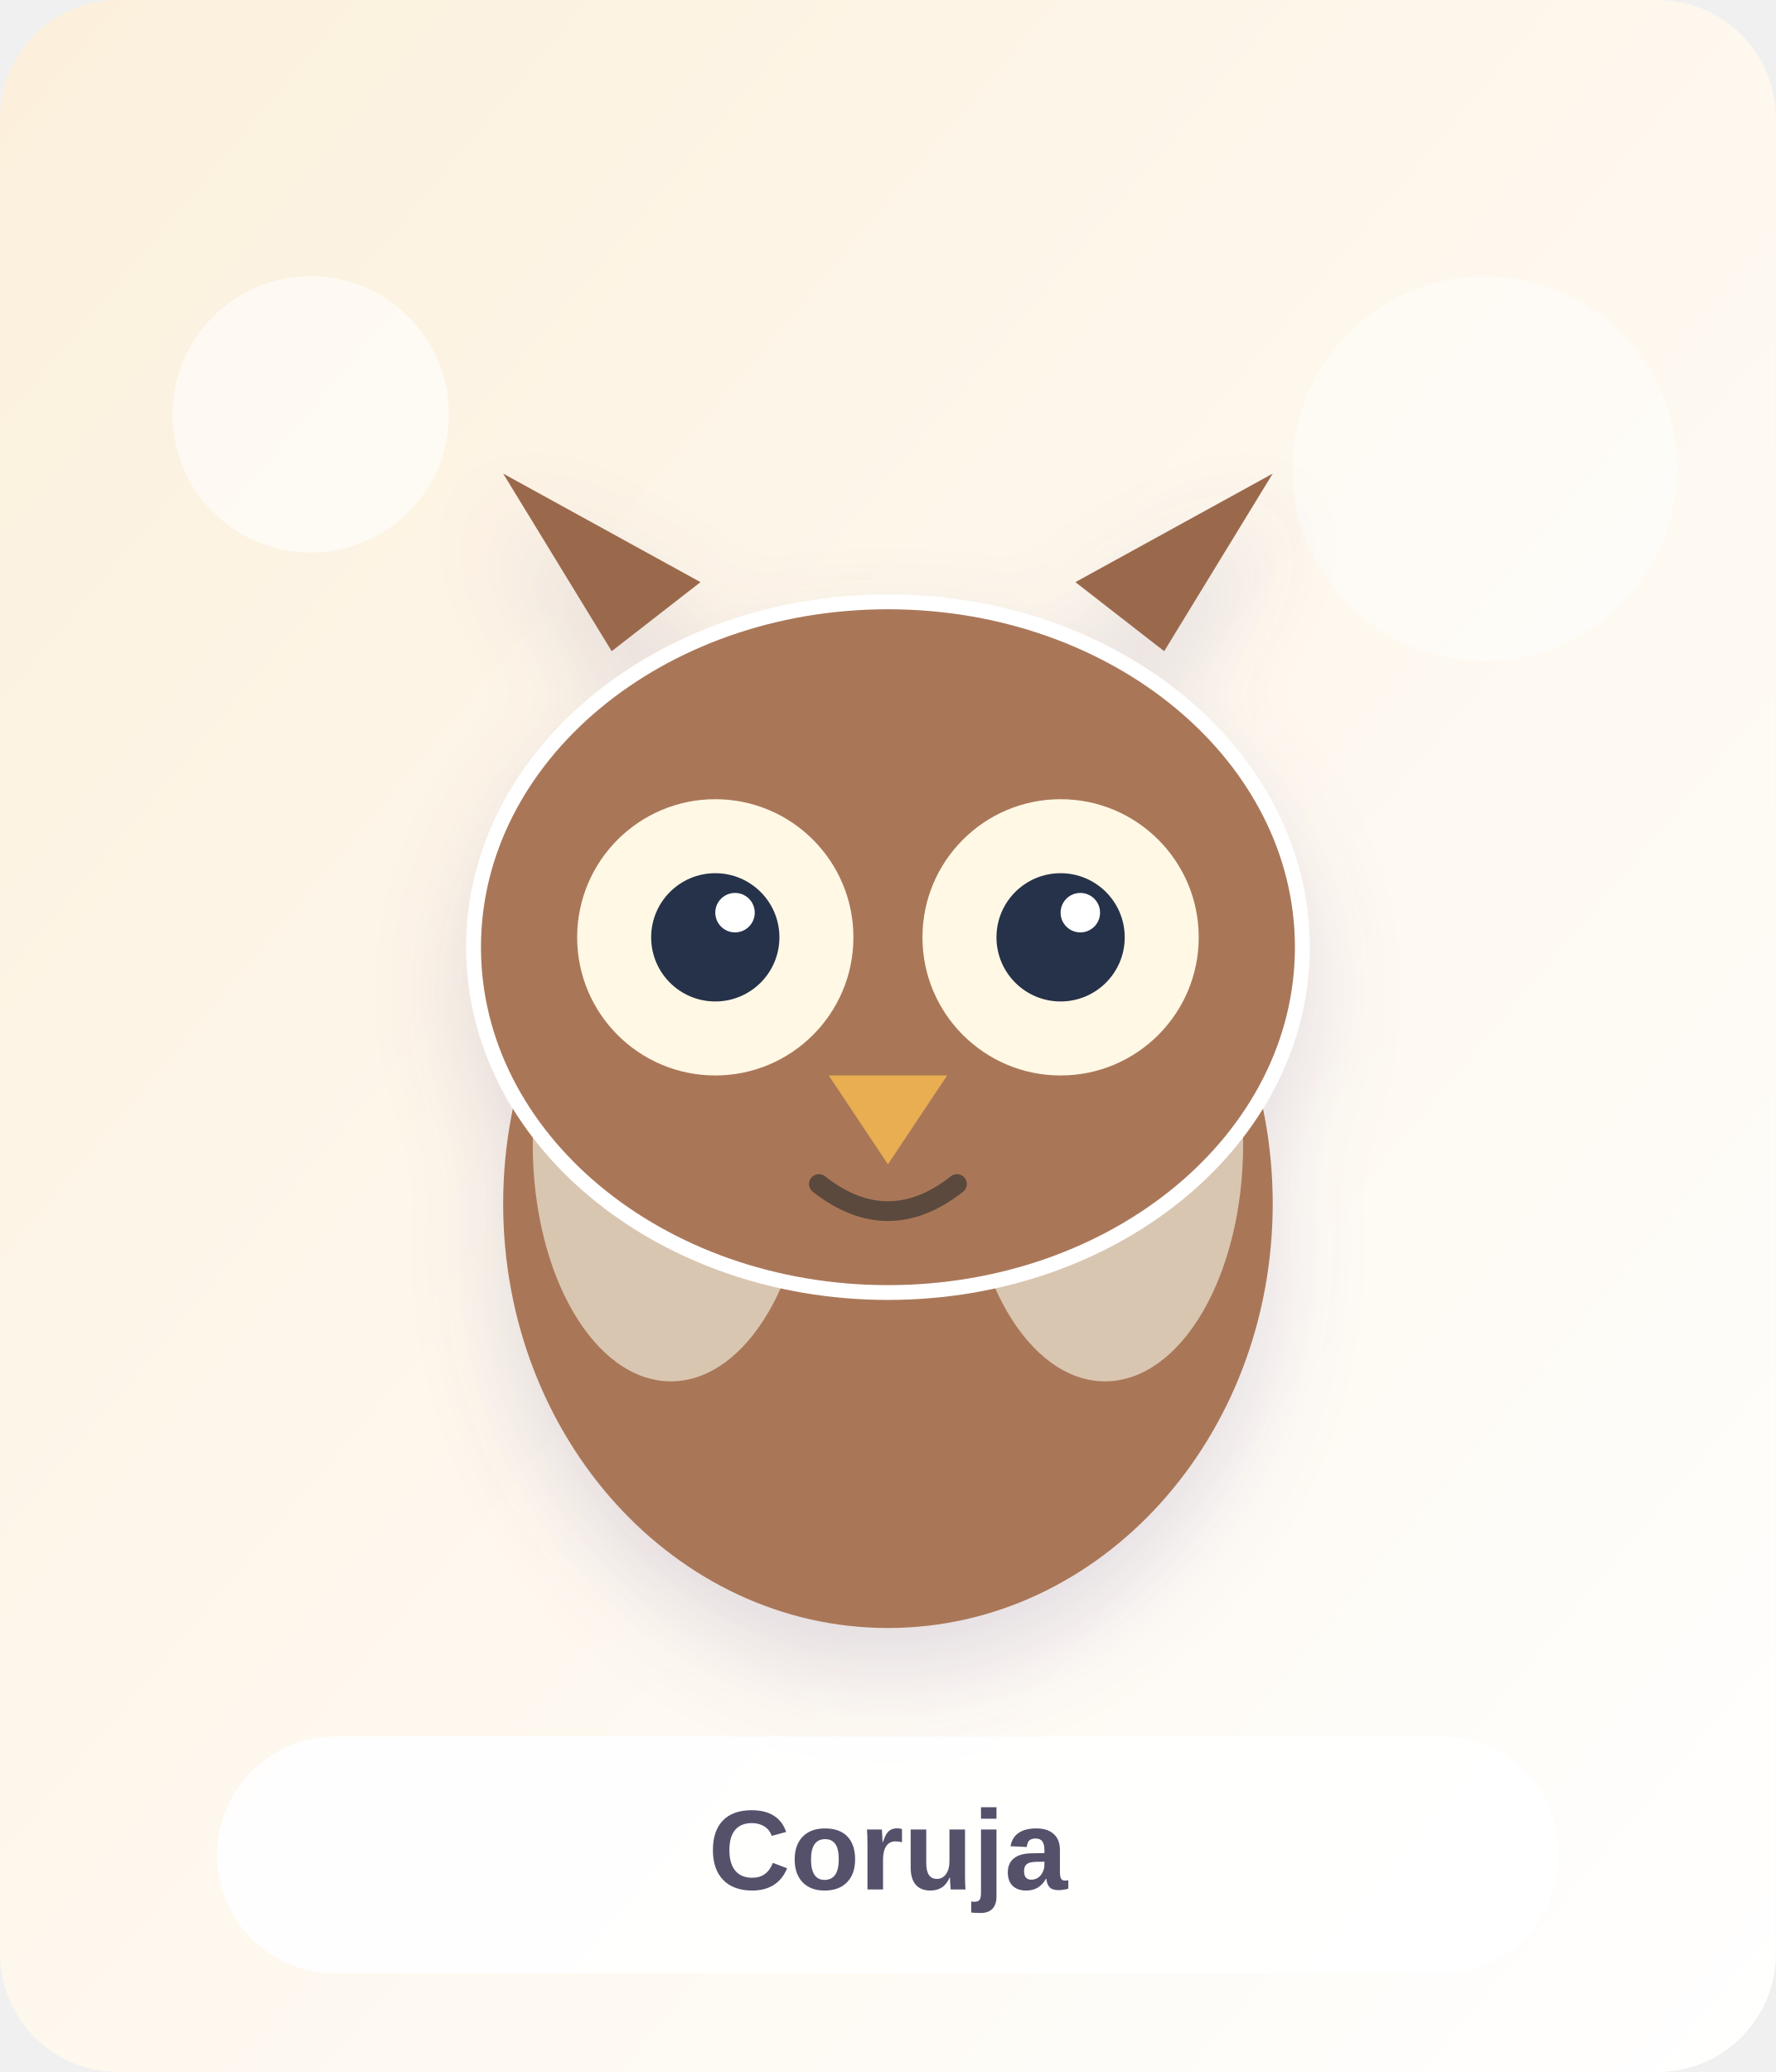
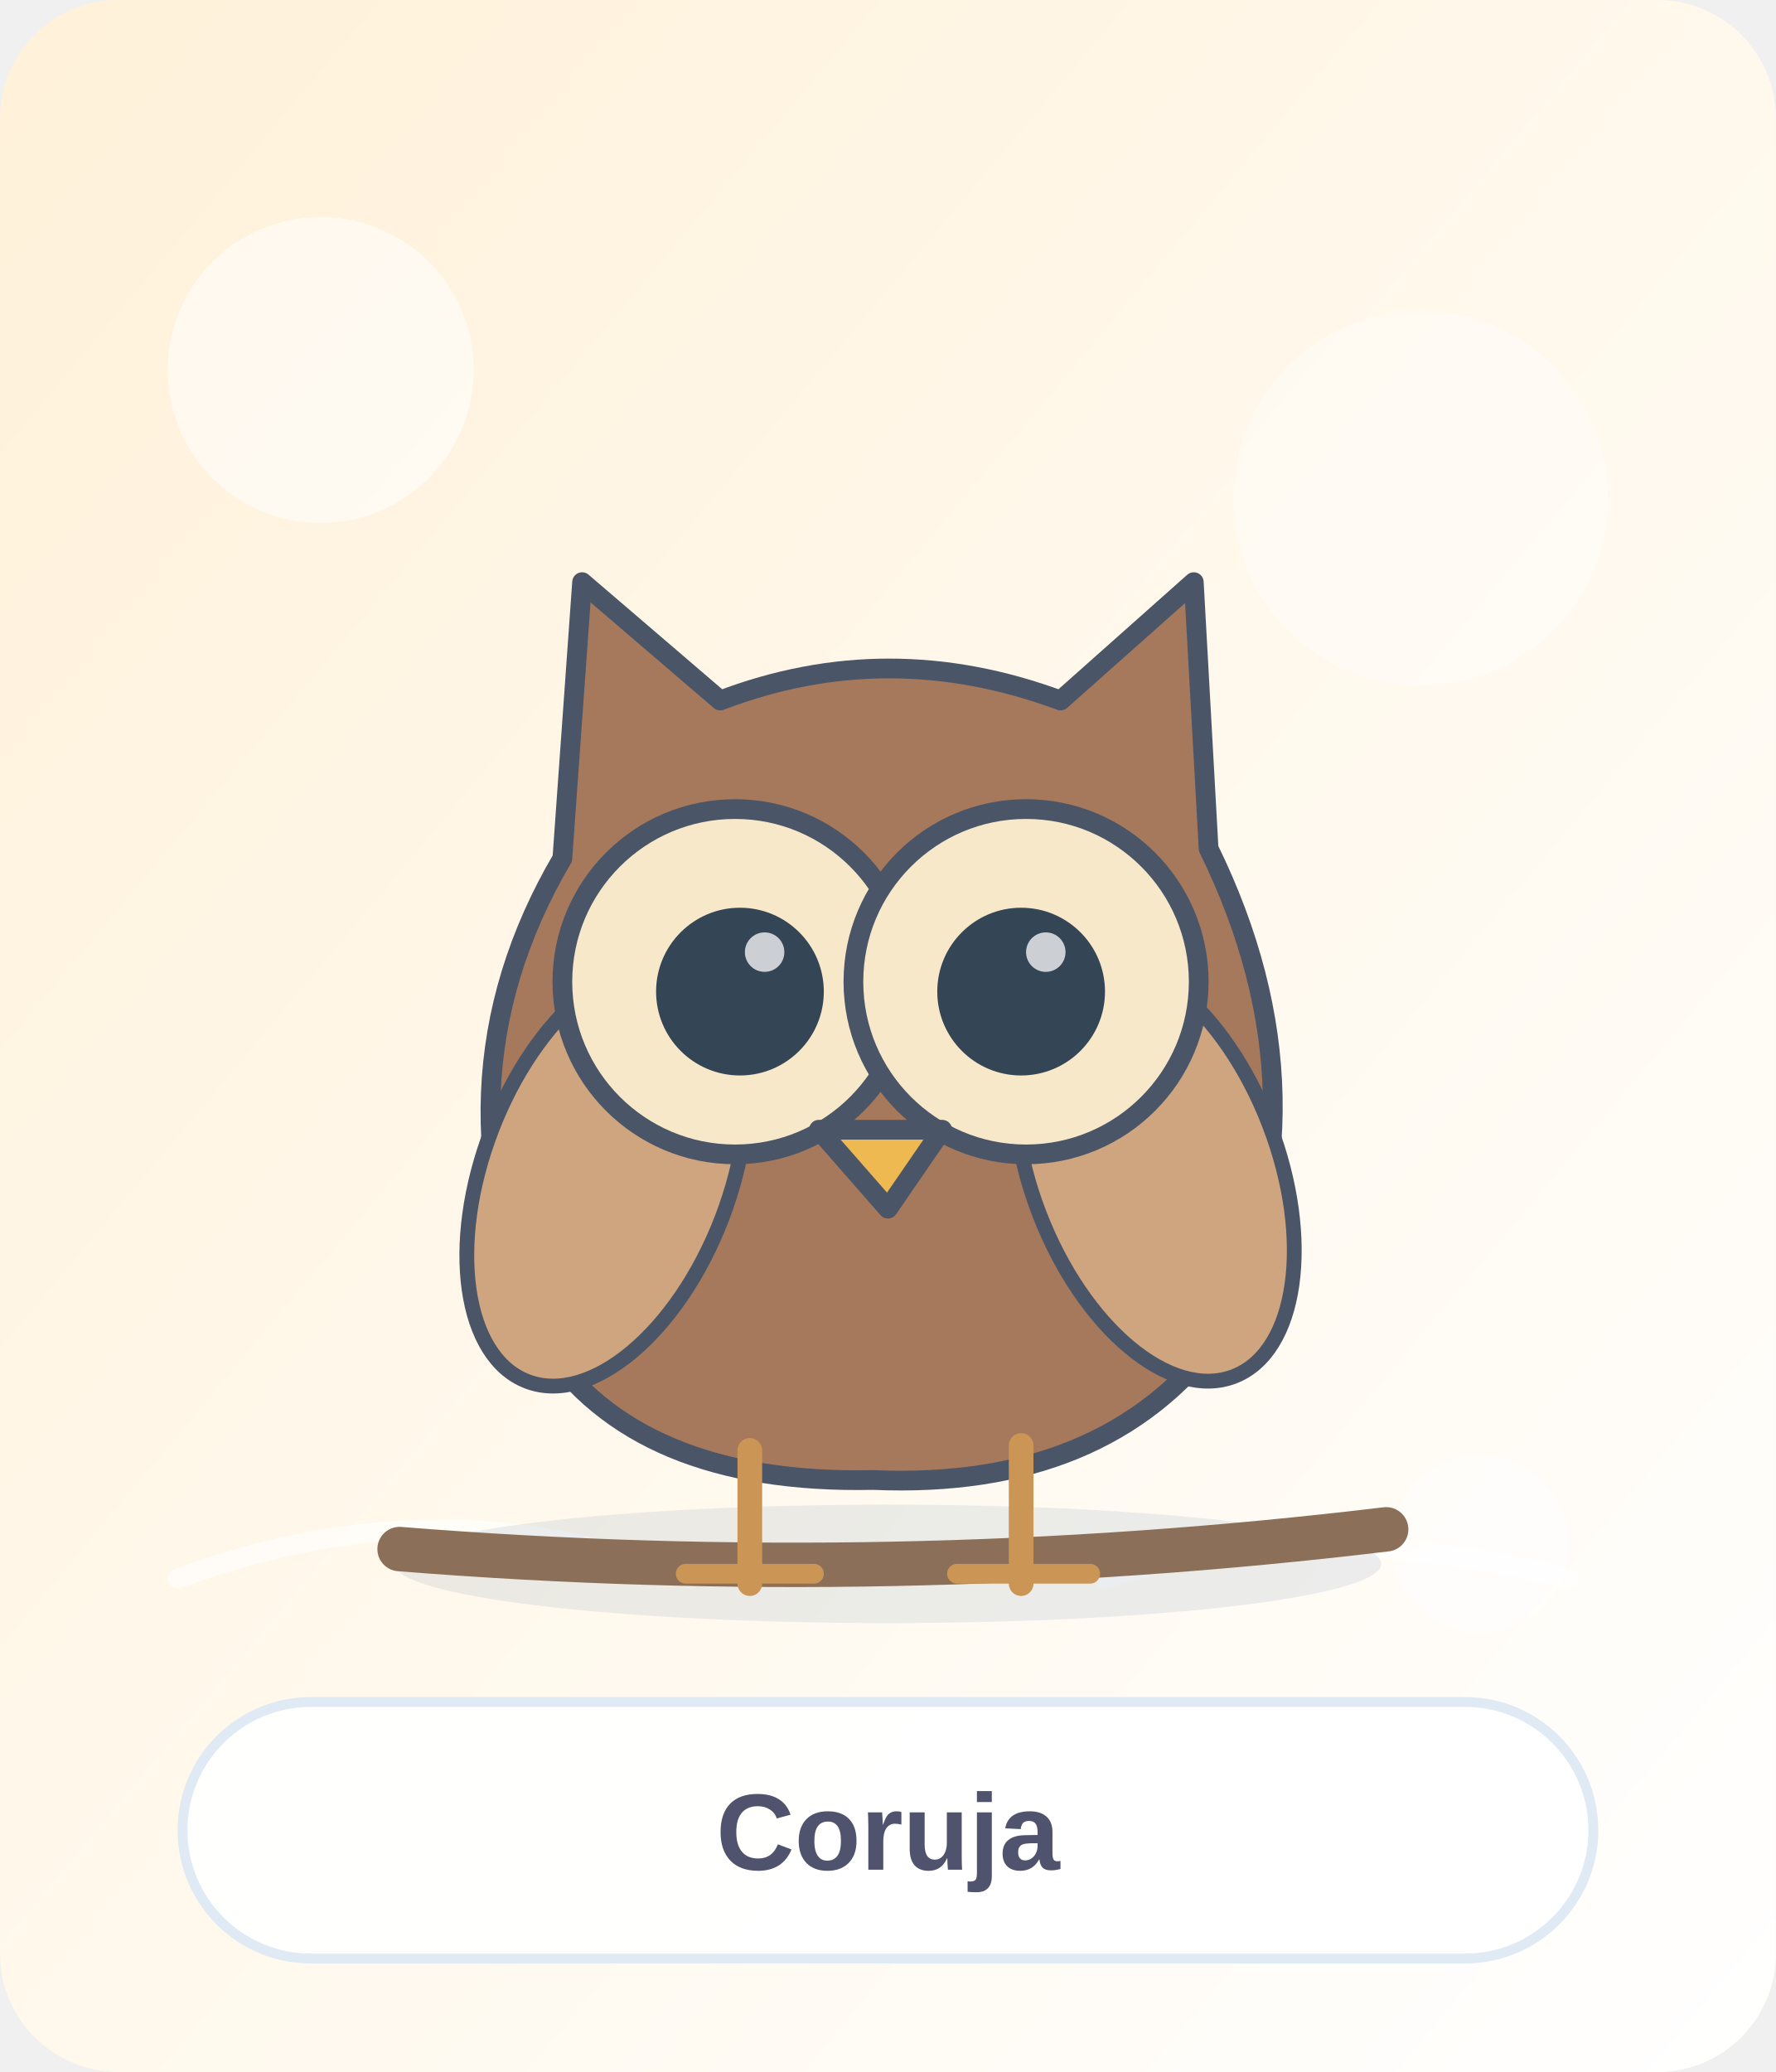
- <svg xmlns="http://www.w3.org/2000/svg" width="360" height="420" viewBox="0 0 360 420" role="img" aria-label="Ilustração de Coruja">
+ <svg xmlns="http://www.w3.org/2000/svg" width="360" height="420" viewBox="0 0 360 420" role="img" aria-label="Ilustração infantil de Coruja">
  <defs>
    <linearGradient id="bg" x1="0" y1="0" x2="1" y2="1">
-       <stop stop-color="#FCF0DC" />
+       <stop stop-color="#FFF1D9" />
      <stop offset="1" stop-color="#FFFFFF" />
    </linearGradient>
-     <filter id="shadow" x="-30%" y="-30%" width="160%" height="160%">
-       <feDropShadow dx="0" dy="9" stdDeviation="9" flood-color="#7D6C9C" flood-opacity=".20" />
-     </filter>
  </defs>
  <rect width="360" height="420" rx="24" fill="url(#bg)" />
-   <circle cx="63" cy="84" r="28" fill="#FFFFFF99" />
-   <circle cx="301" cy="95" r="39" fill="#FFFFFF77" />
-   <g filter="url(#shadow)">
-     <path d="M124 132 L102 96 L142 118 Z" fill="#9A694B" />
-     <path d="M236 132 L258 96 L218 118 Z" fill="#9A694B" />
-     <ellipse cx="180" cy="244" rx="78" ry="86" fill="#A97758" />
-     <ellipse cx="136" cy="232" rx="28" ry="48" fill="#D9C6B1" />
-     <ellipse cx="224" cy="232" rx="28" ry="48" fill="#D9C6B1" />
-     <ellipse cx="180" cy="192" rx="84" ry="70" fill="#A97758" stroke="#fff" stroke-width="3" />
-     <circle cx="145" cy="190" r="28" fill="#FFF8E5" />
-     <circle cx="215" cy="190" r="28" fill="#FFF8E5" />
-     <circle cx="145" cy="190" r="13" fill="#26324A" />
-     <circle cx="215" cy="190" r="13" fill="#26324A" />
-     <circle cx="149" cy="185" r="4" fill="#fff" />
-     <circle cx="219" cy="185" r="4" fill="#fff" />
-     <path d="M168 218 L192 218 L180 236 Z" fill="#E8AE51" />
-     <path d="M166 240 Q180 251 194 240" fill="none" stroke="#5C4A3D" stroke-width="4" stroke-linecap="round" />
+   <circle cx="65" cy="75" r="31" fill="#FFFFFF" opacity=".54" />
+   <circle cx="288" cy="101" r="38" fill="#FFFFFF" opacity=".35" />
+   <circle cx="300" cy="313" r="18" fill="#FFFFFF" opacity=".46" />
+   <path d="M36 320 Q90 300 140 320 M224 320 Q266 307 318 320" fill="none" stroke="#FFFFFF" stroke-opacity=".65" stroke-width="4" stroke-linecap="round" />
+   <ellipse cx="180" cy="317" rx="100" ry="12" fill="#6380A4" opacity=".13" />
+   <g>
+     <path d="M81 314 Q181 322 281 310" fill="none" stroke="#8C6F59" stroke-width="9" stroke-linejoin="round" stroke-linecap="round" />
+     <path d="M114 174 L118 118 L146 142 Q180 129 215 142 L242 118 L245 172 Q270 223 247 271 Q224 302 177 300 Q129 301 110 272 Q87 220 114 174 Z" fill="#A7795C" stroke="#4A5667" stroke-width="4" stroke-linejoin="round" stroke-linecap="round" />
+     <ellipse cx="123" cy="238" rx="25" ry="45" fill="#CFA580" stroke="#4A5667" stroke-width="3" transform="rotate(21 123 238)" />
+     <ellipse cx="234" cy="237" rx="25" ry="45" fill="#CFA580" stroke="#4A5667" stroke-width="3" transform="rotate(-21 234 237)" />
+     <circle cx="149" cy="199" r="35" fill="#F7E8C9" stroke="#4A5667" stroke-width="4" />
+     <circle cx="208" cy="199" r="35" fill="#F7E8C9" stroke="#4A5667" stroke-width="4" />
+     <circle cx="150" cy="201" r="17" fill="#344556" stroke="none" stroke-width="0" />
+     <circle cx="207" cy="201" r="17" fill="#344556" stroke="none" stroke-width="0" />
+     <circle cx="155" cy="193" r="4" fill="#fff" stroke="none" stroke-width="0" opacity=".75" />
+     <circle cx="212" cy="193" r="4" fill="#fff" stroke="none" stroke-width="0" opacity=".75" />
+     <path d="M166 229 L191 229 L180 245 Z" fill="#EEB951" stroke="#4A5667" stroke-width="4" stroke-linejoin="round" stroke-linecap="round" />
+     <path d="M152 294 V321 M207 293 V321" fill="none" stroke="#CB9556" stroke-width="5" stroke-linejoin="round" stroke-linecap="round" />
+     <path d="M139 319 L165 319 M194 319 L221 319" fill="none" stroke="#CB9556" stroke-width="4" stroke-linejoin="round" stroke-linecap="round" />
  </g>
-   <rect x="44" y="352" width="272" height="48" rx="24" fill="#FFFFFFE9" />
-   <text x="180" y="383" font-family="Verdana,Arial,sans-serif" font-weight="bold" font-size="23" text-anchor="middle" fill="#55516B">Coruja</text>
+   <rect x="37" y="345" width="286" height="52" rx="26" fill="#FFFFFF" fill-opacity=".96" stroke="#DFEAF4" stroke-width="2" />
+   <text x="180" y="379" font-family="Verdana, Arial, sans-serif" font-weight="bold" font-size="22" text-anchor="middle" fill="#4F536D">Coruja</text>
</svg>
